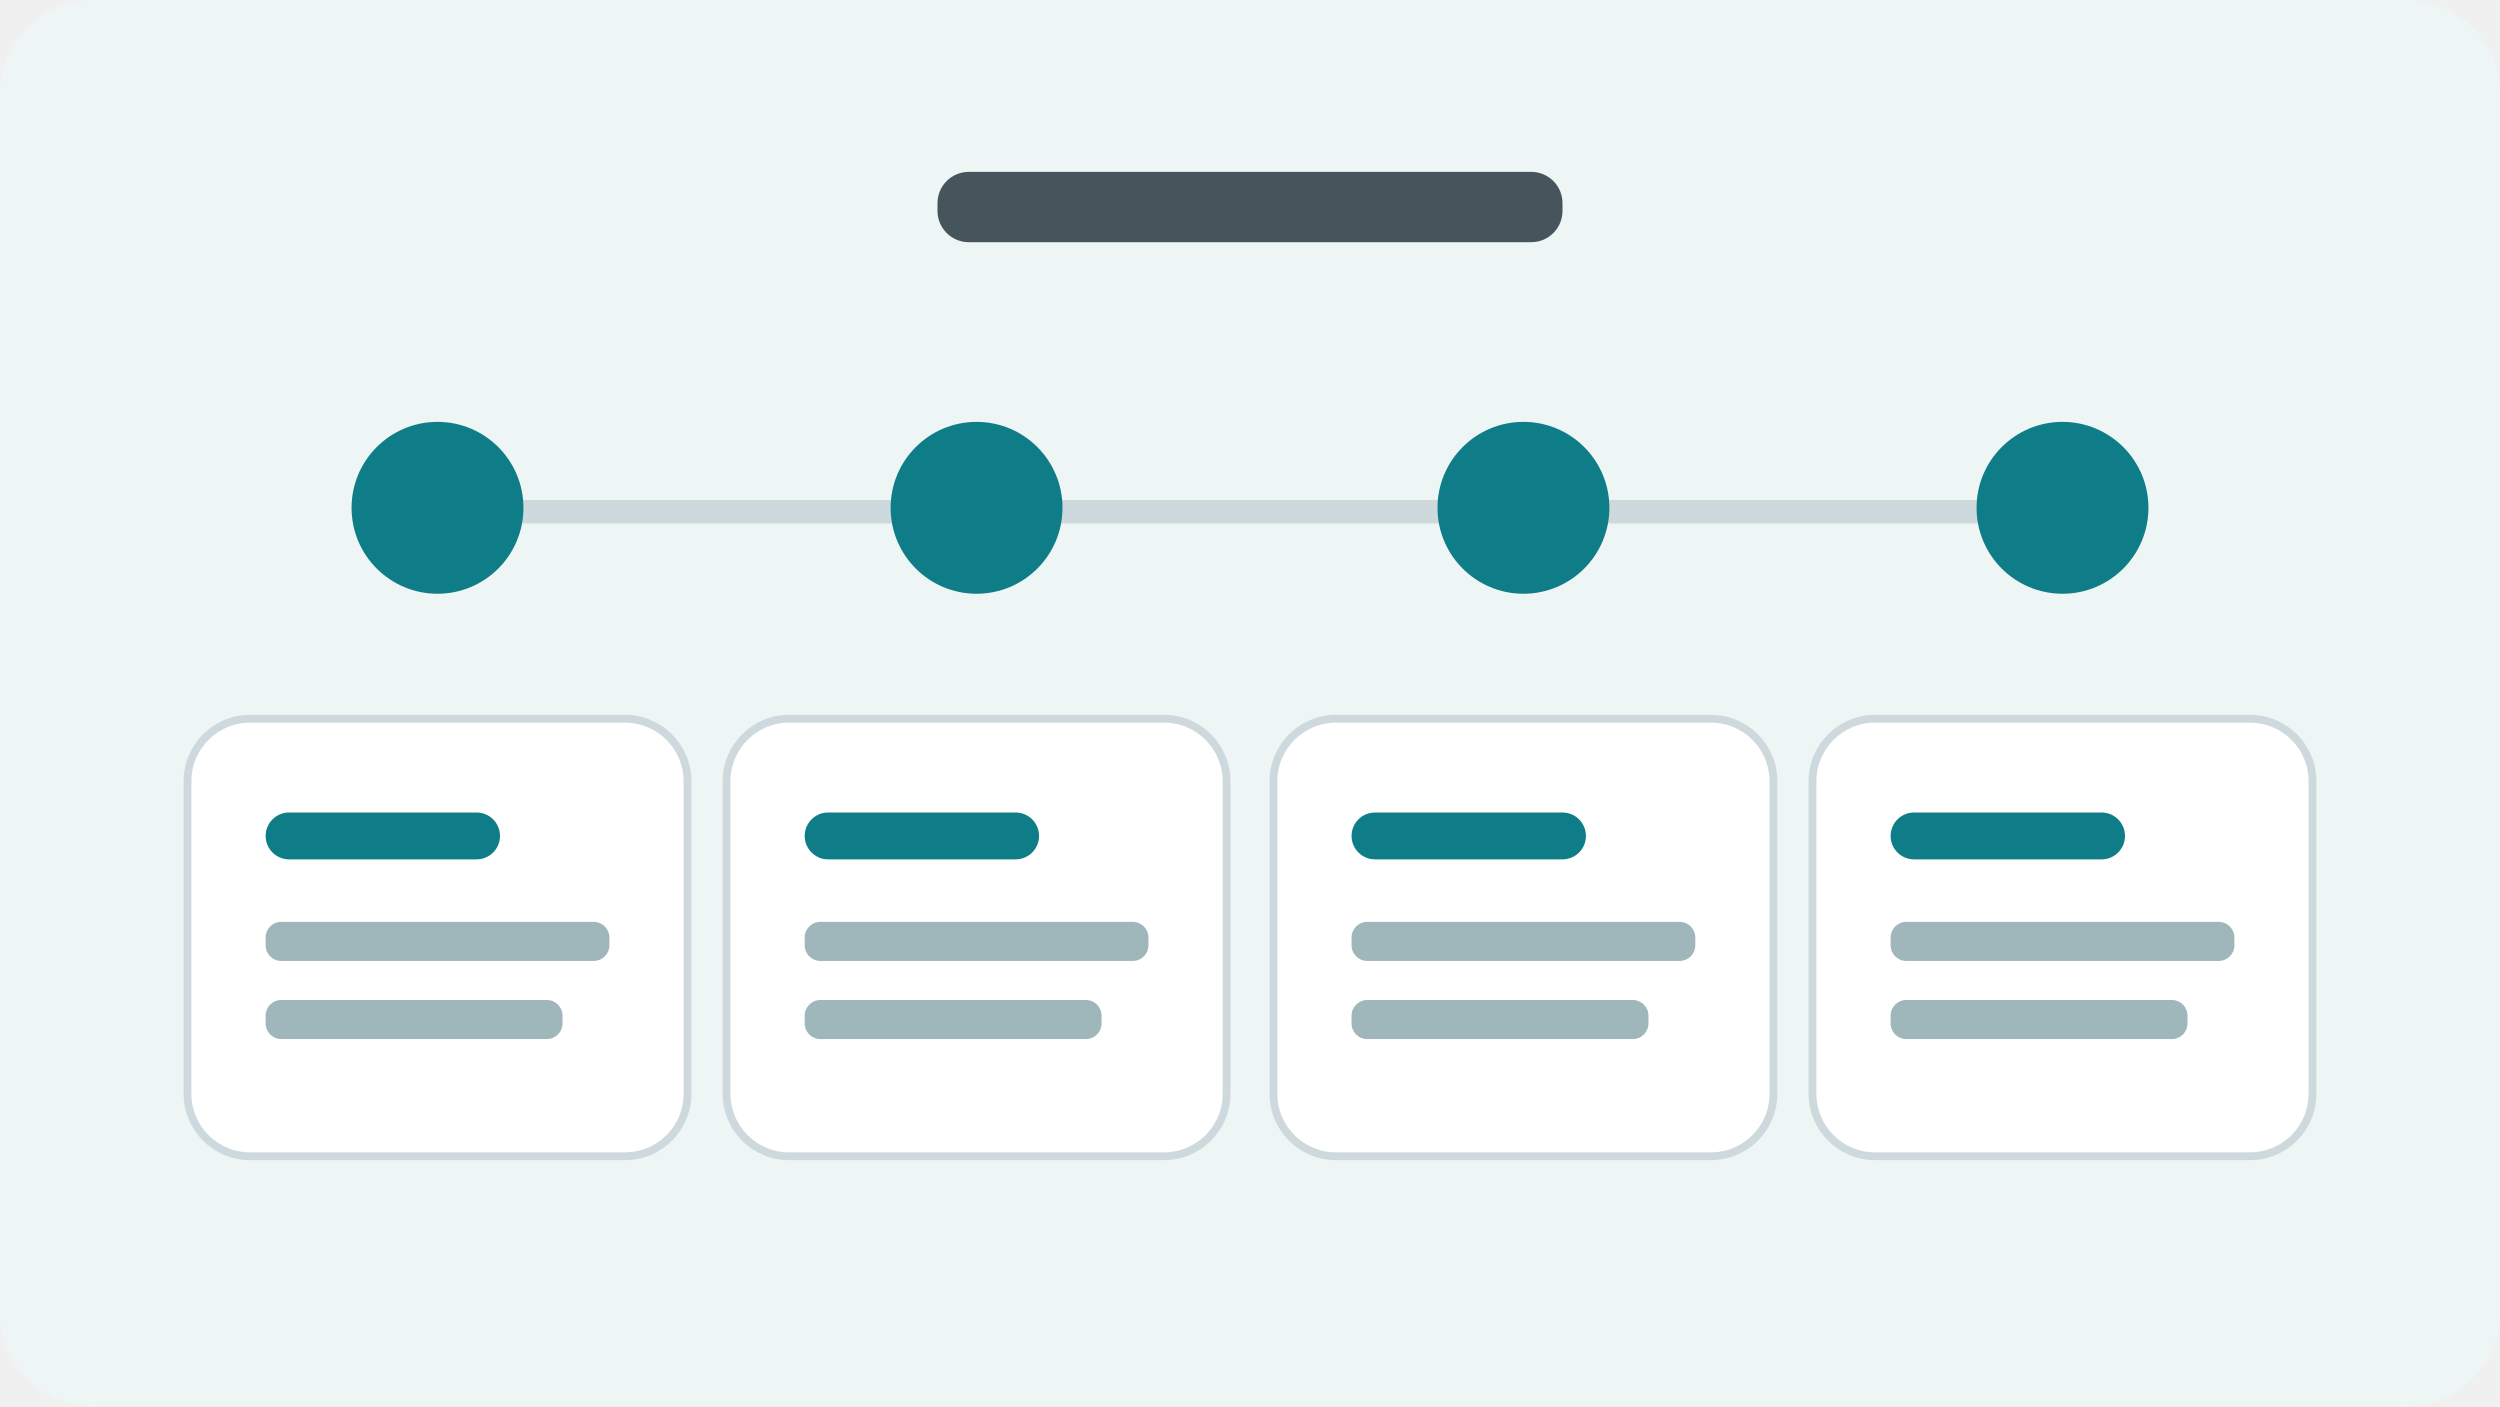
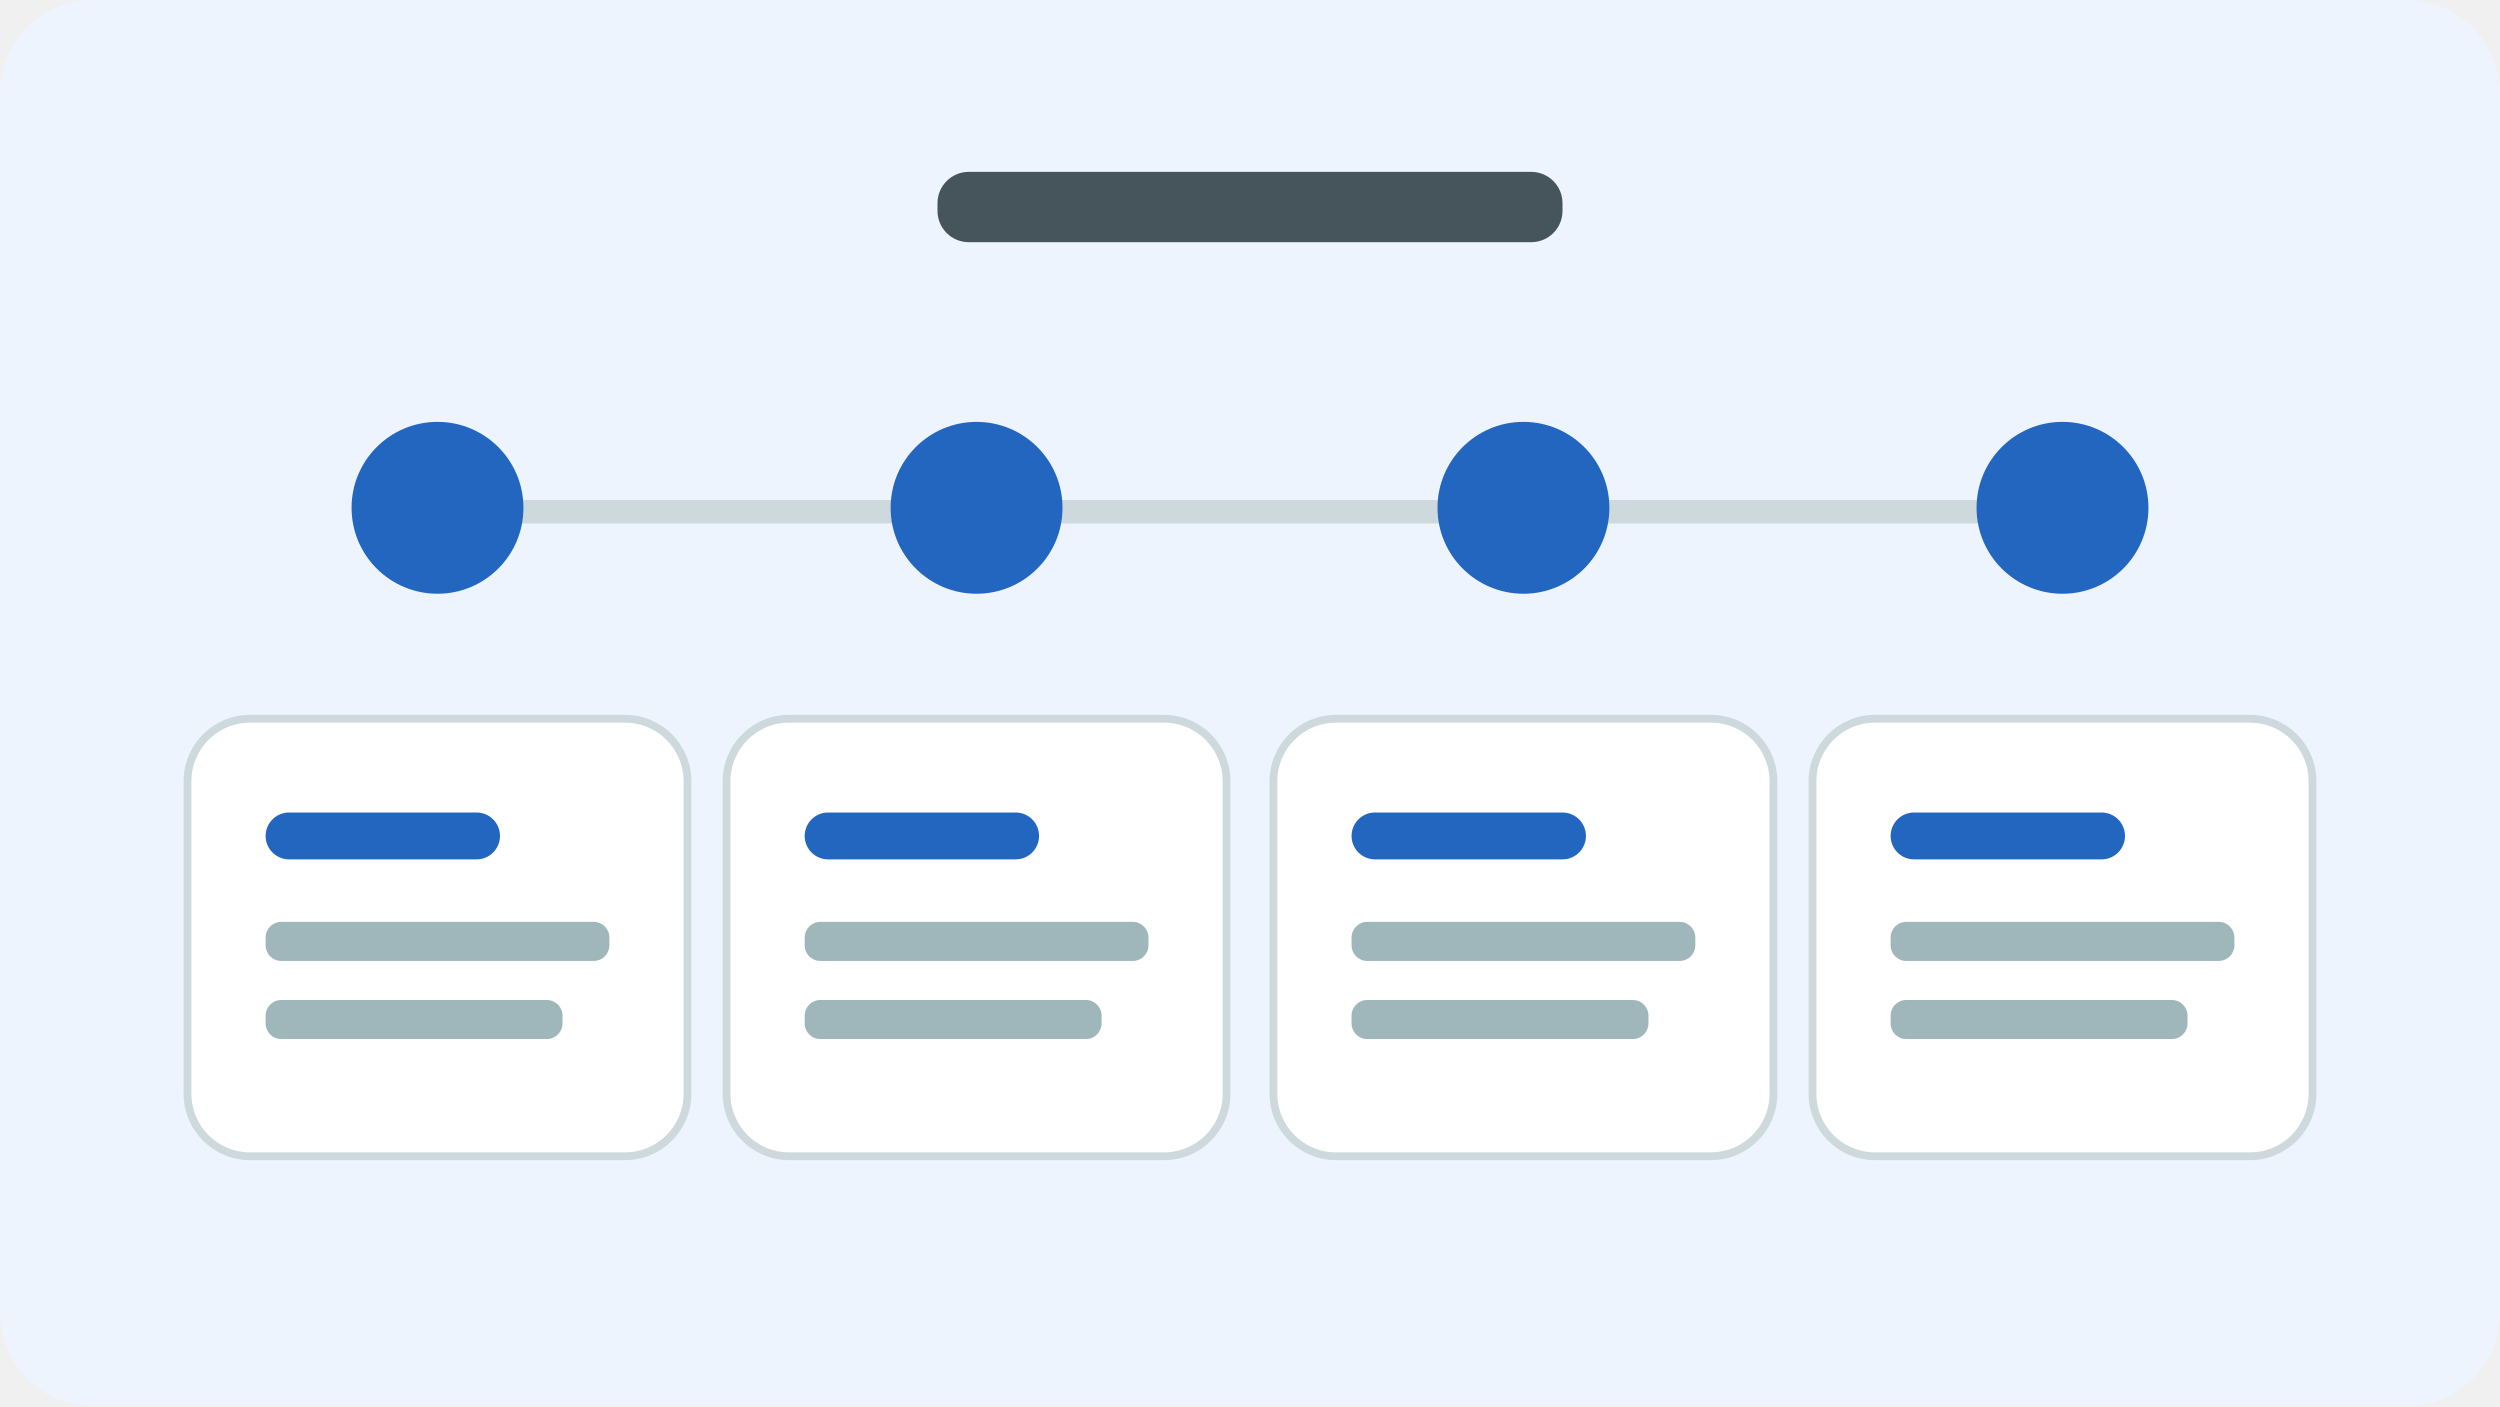
<svg xmlns="http://www.w3.org/2000/svg" viewBox="0 0 320 180" fill="none">
-   <rect width="320" height="180" rx="12" fill="#eef5f5" />
+   <rect width="320" height="180" rx="12" fill="#EEF4FD" />
  <rect x="120" y="22" width="80" height="9" rx="4" fill="#46555c" />
  <rect x="56" y="64" width="208" height="3" rx="1.5" fill="#cdd9dc" />
-   <g fill="#0f7d88">
+   <g fill="#2266C0">
    <circle cx="56" cy="65" r="11" />
    <circle cx="125" cy="65" r="11" />
    <circle cx="195" cy="65" r="11" />
    <circle cx="264" cy="65" r="11" />
  </g>
  <g>
    <rect x="24" y="92" width="64" height="56" rx="8" fill="#ffffff" stroke="#cdd9dc" />
-     <rect x="34" y="104" width="30" height="6" rx="3" fill="#0f7d88" />
+     <rect x="34" y="104" width="30" height="6" rx="3" fill="#2266C0" />
    <rect x="34" y="118" width="44" height="5" rx="2" fill="#9fb6bb" />
    <rect x="34" y="128" width="38" height="5" rx="2" fill="#9fb6bb" />
  </g>
  <g>
    <rect x="93" y="92" width="64" height="56" rx="8" fill="#ffffff" stroke="#cdd9dc" />
-     <rect x="103" y="104" width="30" height="6" rx="3" fill="#0f7d88" />
+     <rect x="103" y="104" width="30" height="6" rx="3" fill="#2266C0" />
    <rect x="103" y="118" width="44" height="5" rx="2" fill="#9fb6bb" />
    <rect x="103" y="128" width="38" height="5" rx="2" fill="#9fb6bb" />
  </g>
  <g>
    <rect x="163" y="92" width="64" height="56" rx="8" fill="#ffffff" stroke="#cdd9dc" />
-     <rect x="173" y="104" width="30" height="6" rx="3" fill="#0f7d88" />
+     <rect x="173" y="104" width="30" height="6" rx="3" fill="#2266C0" />
    <rect x="173" y="118" width="44" height="5" rx="2" fill="#9fb6bb" />
    <rect x="173" y="128" width="38" height="5" rx="2" fill="#9fb6bb" />
  </g>
  <g>
    <rect x="232" y="92" width="64" height="56" rx="8" fill="#ffffff" stroke="#cdd9dc" />
-     <rect x="242" y="104" width="30" height="6" rx="3" fill="#0f7d88" />
+     <rect x="242" y="104" width="30" height="6" rx="3" fill="#2266C0" />
    <rect x="242" y="118" width="44" height="5" rx="2" fill="#9fb6bb" />
    <rect x="242" y="128" width="38" height="5" rx="2" fill="#9fb6bb" />
  </g>
</svg>
